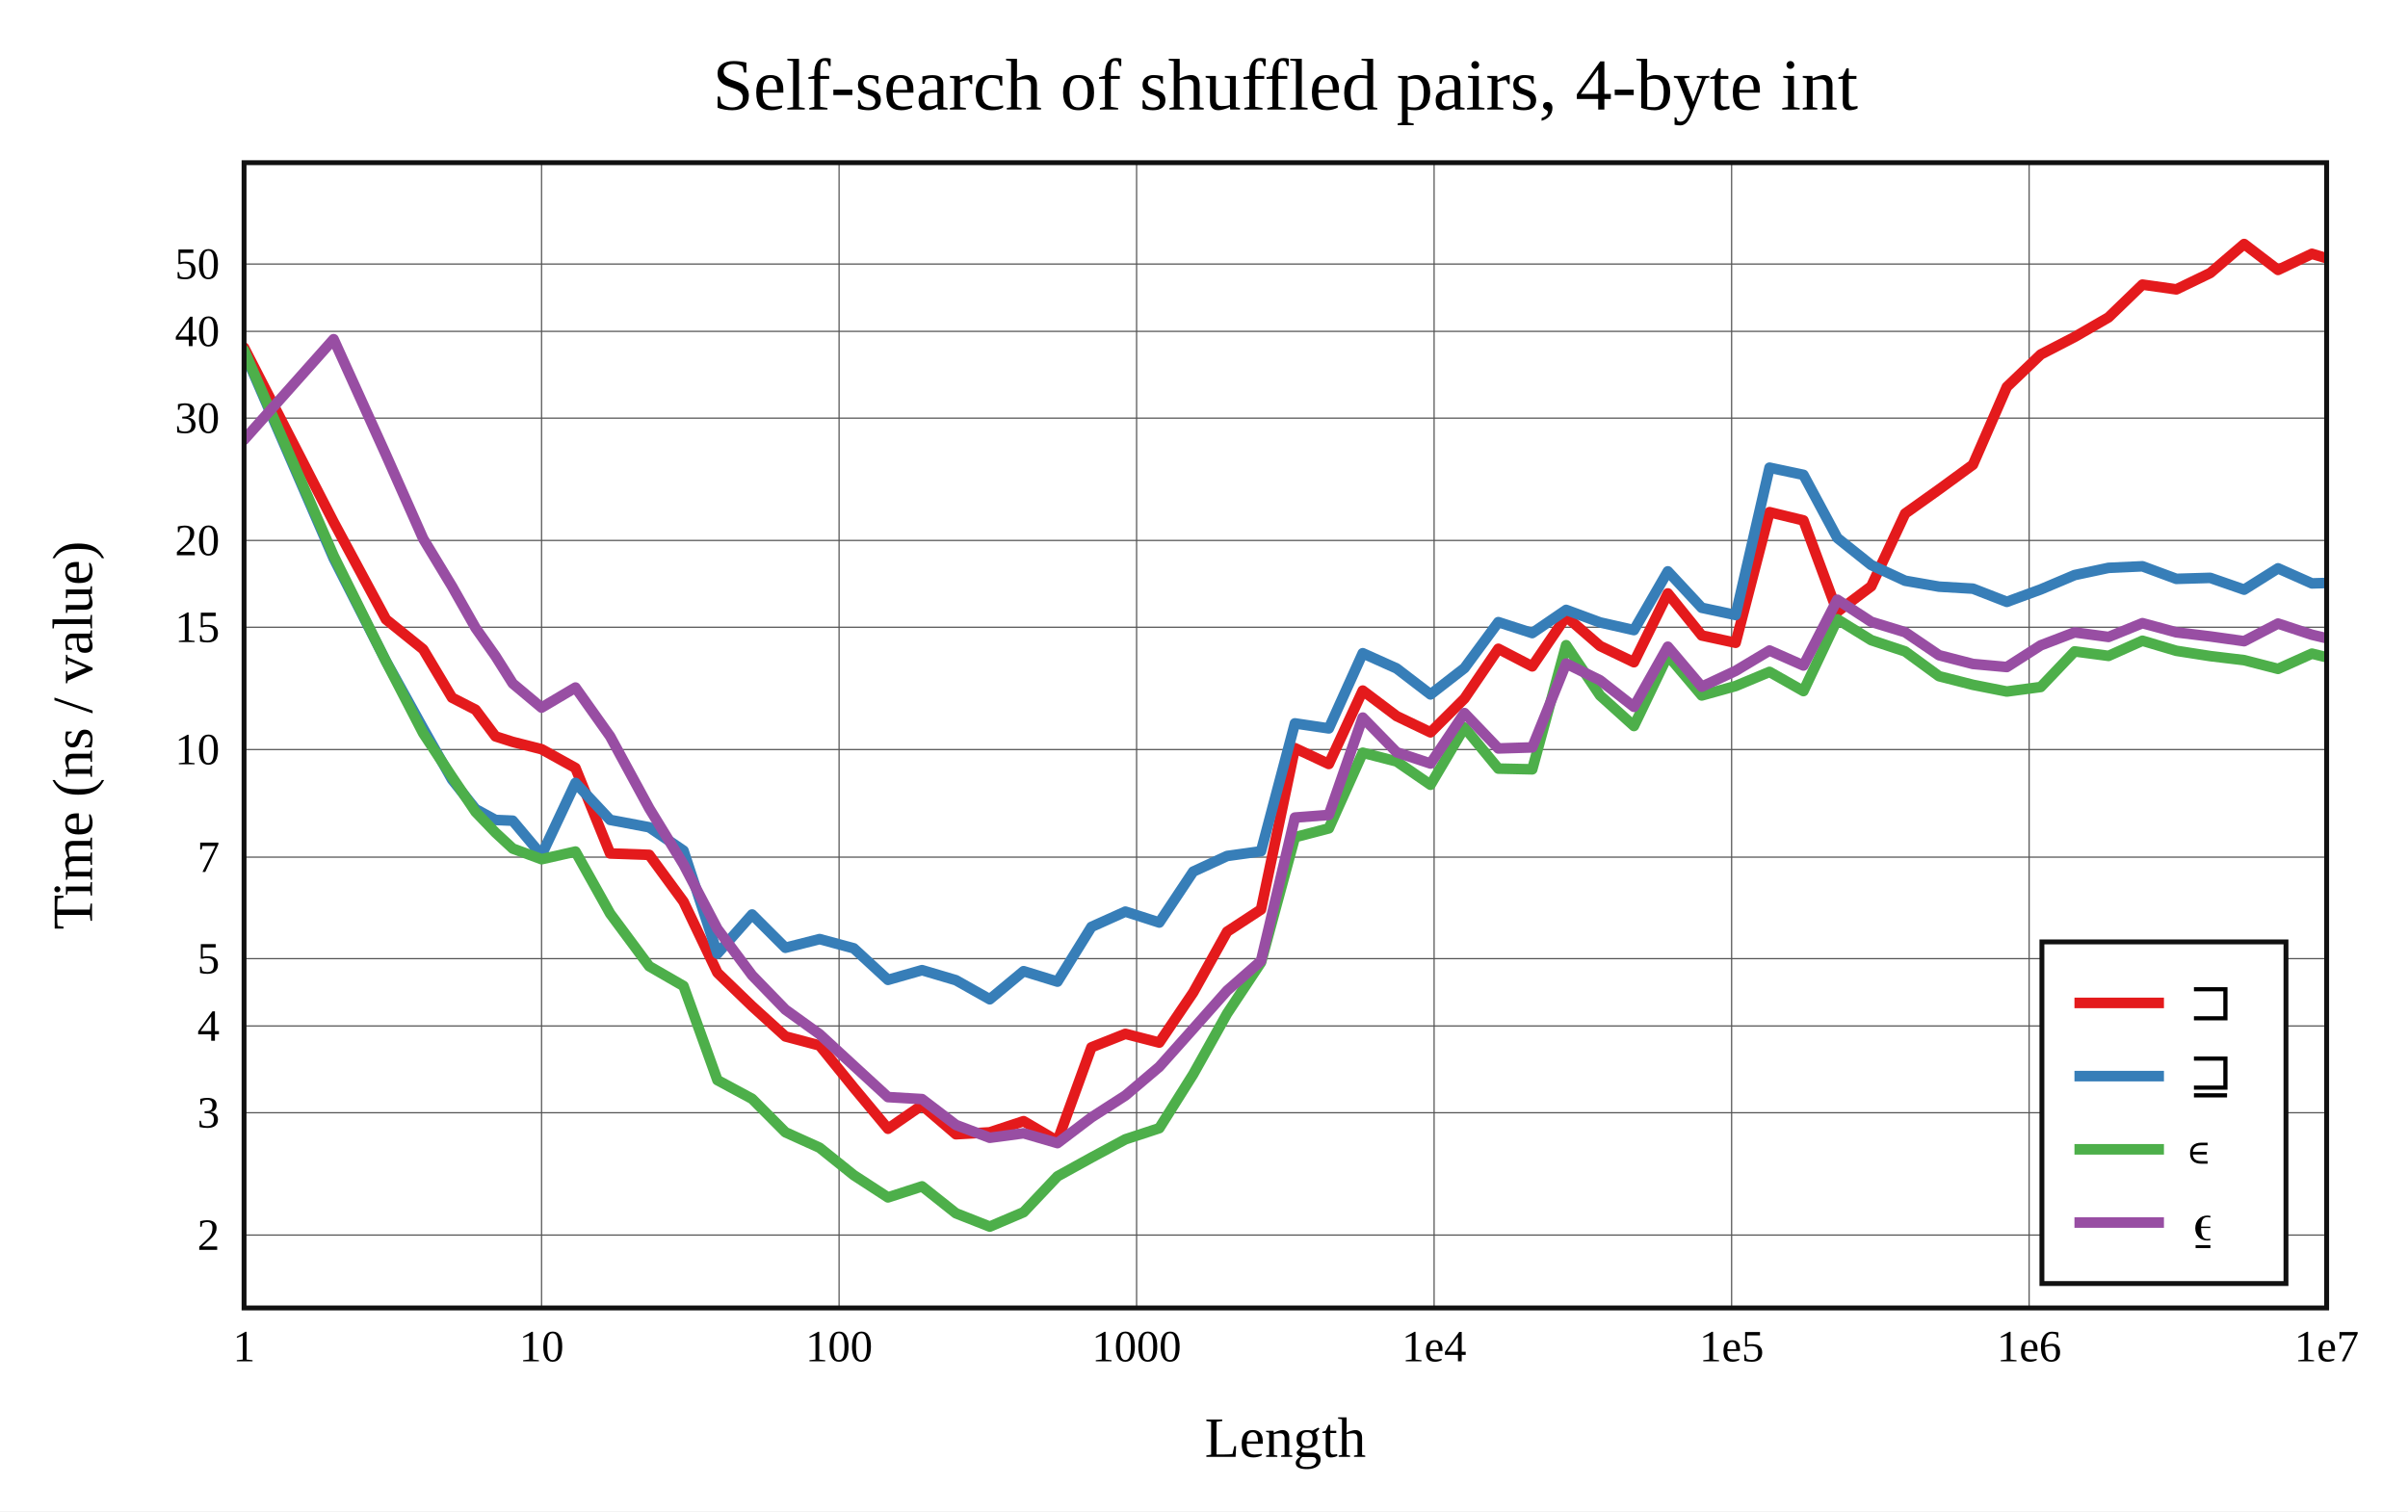
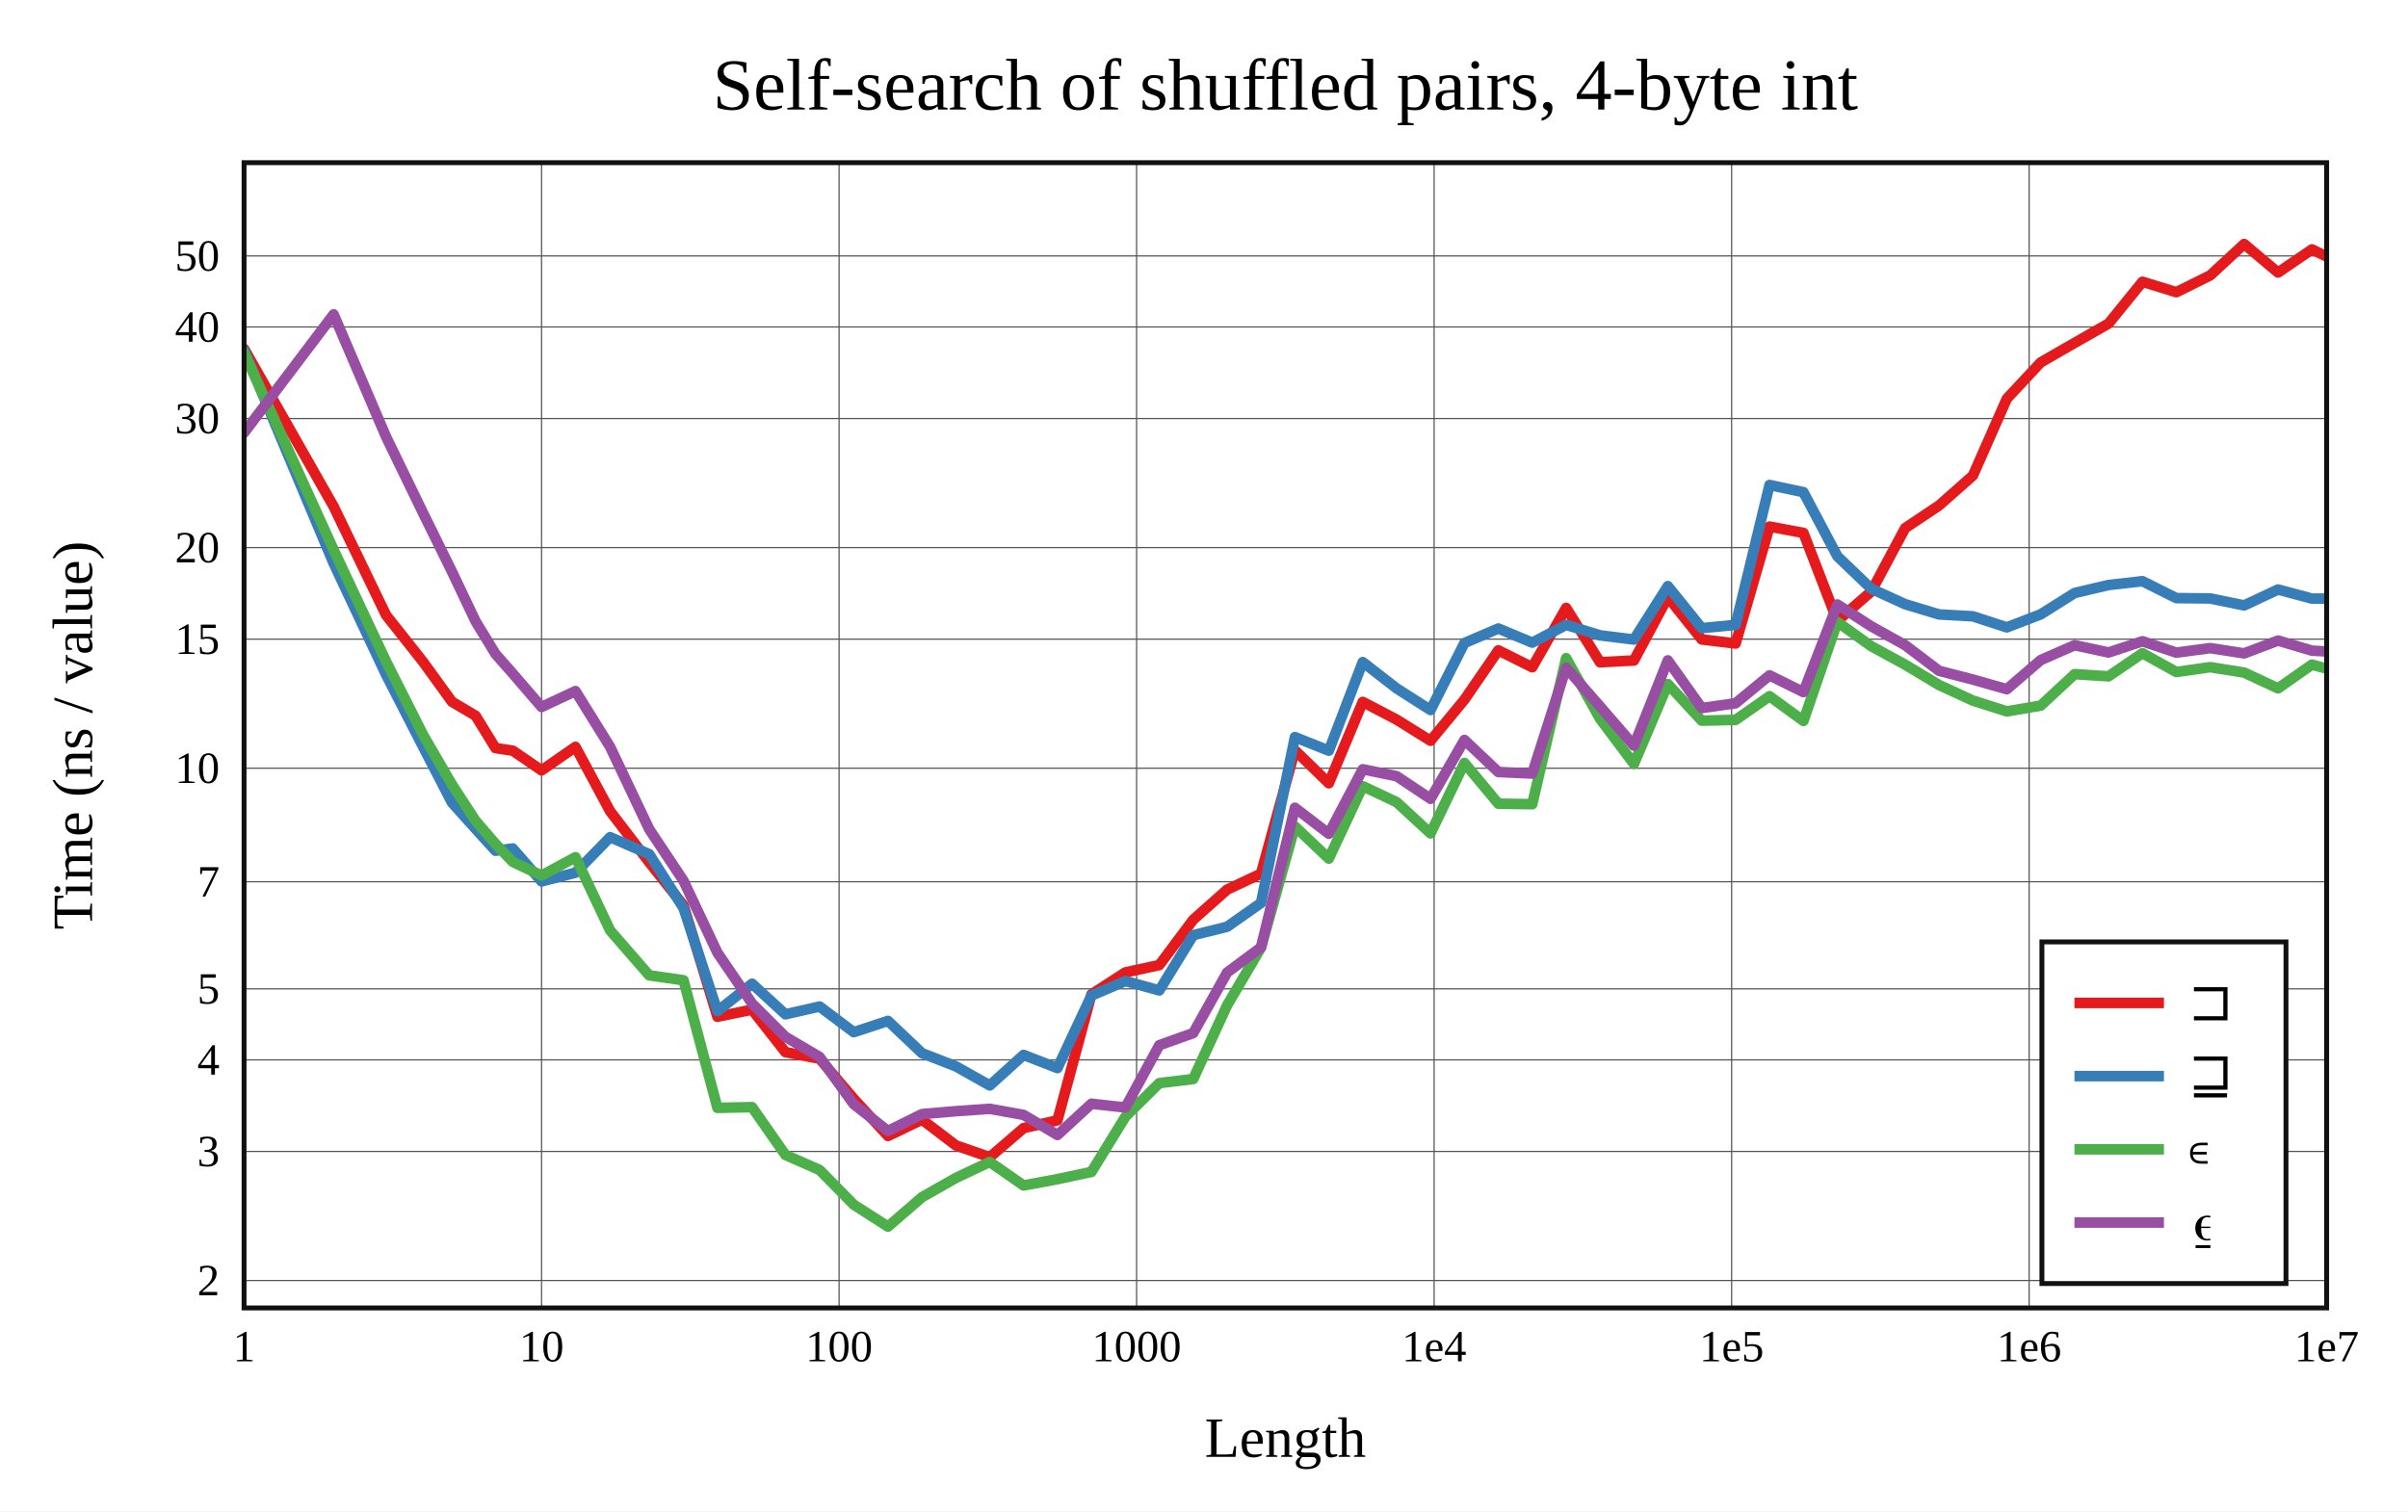
<svg xmlns="http://www.w3.org/2000/svg" viewBox="-60 -40 592 371.6" height="557.4" width="888">
  <g stroke-width="2.6" font-size="14px" text-anchor="middle">
    <defs>
      <clipPath id="clip">
        <rect x="0" y="0" width="512" height="281.6" />
      </clipPath>
    </defs>
    <rect fill="white" x="-60" y="-40" width="592" height="371.6" />
    <text dy="0.33em" font-size="18px" x="256" y="-19">Self-search of shuffled pairs, 4-byte int</text>
    <text dy="0.33em" x="256" y="313.6">Length</text>
    <text dy="0.33em" transform="rotate(-90)" x="-140.8" y="-42">Time (ns / value)</text>
    <g stroke-width="0.3" stroke="#555">
      <path d="M73.143 0v281.6" />
      <path d="M146.286 0v281.6" />
      <path d="M219.429 0v281.6" />
      <path d="M292.571 0v281.6" />
      <path d="M365.714 0v281.6" />
      <path d="M438.857 0v281.6" />
-       <path d="M0 263.679h512" />
-       <path d="M0 233.604h512" />
-       <path d="M0 212.266h512" />
-       <path d="M0 195.715h512" />
-       <path d="M0 170.757h512" />
-       <path d="M0 144.302h512" />
-       <path d="M0 114.227h512" />
-       <path d="M0 92.889h512" />
-       <path d="M0 62.814h512" />
-       <path d="M0 41.476h512" />
-       <path d="M0 24.924h512" />
+       <path d="M0 274.855h512" />
+       <path d="M0 243.121h512" />
+       <path d="M0 220.605h512" />
+       <path d="M0 203.141h512" />
+       <path d="M0 176.807h512" />
+       <path d="M0 148.892h512" />
+       <path d="M0 117.158h512" />
+       <path d="M0 94.643h512" />
+       <path d="M0 62.909h512" />
+       <path d="M0 40.394h512" />
+       <path d="M0 22.93h512" />
    </g>
    <g font-size="11px">
      <text dy="0.33em" x="0" y="291.1">1</text>
      <text dy="0.33em" x="73.143" y="291.1">10</text>
      <text dy="0.33em" x="146.286" y="291.1">100</text>
      <text dy="0.33em" x="219.429" y="291.1">1000</text>
      <text dy="0.33em" x="292.571" y="291.1">1e4</text>
      <text dy="0.33em" x="365.714" y="291.1">1e5</text>
      <text dy="0.33em" x="438.857" y="291.1">1e6</text>
      <text dy="0.33em" x="512" y="291.1">1e7</text>
      <g text-anchor="end">
-         <text dy="0.33em" x="-6" y="263.679">2</text>
-         <text dy="0.33em" x="-6" y="233.604">3</text>
-         <text dy="0.33em" x="-6" y="212.266">4</text>
-         <text dy="0.33em" x="-6" y="195.715">5</text>
-         <text dy="0.33em" x="-6" y="170.757">7</text>
-         <text dy="0.33em" x="-6" y="144.302">10</text>
-         <text dy="0.33em" x="-6" y="114.227">15</text>
-         <text dy="0.33em" x="-6" y="92.889">20</text>
-         <text dy="0.33em" x="-6" y="62.814">30</text>
-         <text dy="0.33em" x="-6" y="41.476">40</text>
-         <text dy="0.33em" x="-6" y="24.924">50</text>
+         <text dy="0.33em" x="-6" y="274.855">2</text>
+         <text dy="0.33em" x="-6" y="243.121">3</text>
+         <text dy="0.33em" x="-6" y="220.605">4</text>
+         <text dy="0.33em" x="-6" y="203.141">5</text>
+         <text dy="0.33em" x="-6" y="176.807">7</text>
+         <text dy="0.33em" x="-6" y="148.892">10</text>
+         <text dy="0.33em" x="-6" y="117.158">15</text>
+         <text dy="0.33em" x="-6" y="94.643">20</text>
+         <text dy="0.33em" x="-6" y="62.909">30</text>
+         <text dy="0.33em" x="-6" y="40.394">40</text>
+         <text dy="0.33em" x="-6" y="22.93">50</text>
      </g>
    </g>
    <g clip-path="url(#clip)" fill="none" stroke-linecap="round" stroke-linejoin="round">
-       <path stroke="#e41a1c" d="M0 45.476L22.018 88.36L34.898 112.303L44.036 119.659L51.125 131.54L56.916 134.519L61.813 141.06L66.055 142.419L73.143 144.214L81.477 148.833L89.999 169.852L99.601 170.196L108.041 181.698L116.375 199.17L124.897 207.412L133.087 214.841L141.495 217.069L149.886 227.431L158.307 237.539L166.675 231.761L175.009 238.892L183.333 238.423L191.644 235.679L199.973 240.559L208.325 217.525L216.676 214.207L225.008 216.356L233.35 204.03L241.684 189.081L250.012 183.628L258.349 143.952L266.687 147.852L275.026 129.806L283.357 136.077L291.692 140.074L300.029 131.769L308.363 119.525L316.697 123.85L325.031 111.597L333.365 118.831L341.699 122.831L350.034 105.909L358.368 116.25L366.702 118.052L375.036 85.931L383.37 87.96L391.705 110.424L400.039 104.157L408.373 86.277L416.707 80.342L425.041 74.255L433.375 55.145L441.71 47.161L450.044 42.852L458.378 38.036L466.712 29.982L475.046 31.155L483.38 27.133L491.714 20L500.049 26.369L508.383 22.404L516.717 24.942" />
-       <path stroke="#377eb8" d="M0 46.496L22.018 97.265L34.898 122.598L44.036 139.103L51.125 151.661L56.916 158.949L61.813 161.614L66.055 161.796L73.143 170.236L81.477 152.505L89.999 161.6L99.601 163.413L108.041 169.164L116.375 194.483L124.897 184.862L133.087 193.039L141.495 190.908L149.886 193.172L158.307 200.929L166.675 198.545L175.009 201.016L183.333 205.708L191.644 198.799L199.973 201.368L208.325 187.906L216.676 184.151L225.008 186.834L233.35 174.307L241.684 170.472L250.012 169.314L258.349 137.867L266.687 139.104L275.026 120.619L283.357 124.361L291.692 130.746L300.029 124.279L308.363 112.971L316.697 115.666L325.031 109.964L333.365 113.043L341.699 114.931L350.034 100.488L358.368 109.442L366.702 111.22L375.036 74.993L383.37 76.755L391.705 92.282L400.039 98.938L408.373 102.796L416.707 104.25L425.041 104.741L433.375 107.986L441.71 104.926L450.044 101.401L458.378 99.628L466.712 99.243L475.046 102.332L483.38 102.087L491.714 104.983L500.049 99.744L508.383 103.447L516.717 103.212" />
-       <path stroke="#4daf4a" d="M0 46.135L22.018 96.654L34.898 122.642L44.036 140.283L51.125 151.016L56.916 159.626L61.813 164.717L66.055 168.647L73.143 171.265L81.477 169.384L89.999 184.626L99.601 197.574L108.041 202.443L116.375 225.585L124.897 230.18L133.087 238.405L141.495 242.206L149.886 248.942L158.307 254.419L166.675 251.711L175.009 258.326L183.333 261.6L191.644 258.059L199.973 249.242L208.325 244.631L216.676 240.137L225.008 237.399L233.35 224.139L241.684 209.215L250.012 196.644L258.349 165.858L266.687 163.684L275.026 145.086L283.357 147.229L291.692 152.963L300.029 138.874L308.363 148.984L316.697 149.164L325.031 118.647L333.365 130.996L341.699 138.512L350.034 121.155L358.368 131.002L366.702 128.688L375.036 125.205L383.37 129.927L391.705 112.279L400.039 117.406L408.373 120.174L416.707 126.266L425.041 128.387L433.375 130.035L441.71 128.922L450.044 120.168L458.378 121.273L466.712 117.547L475.046 120.024L483.38 121.326L491.714 122.322L500.049 124.464L508.383 120.72L516.717 122.785" />
-       <path stroke="#984ea3" d="M0 68.144L22.018 43.406L34.898 71.846L44.036 92.457L51.125 104.167L56.916 114.393L61.813 121.327L66.055 128.058L73.143 133.988L81.477 129.057L89.999 141.056L99.601 158.732L108.041 172.542L116.375 188.405L124.897 199.805L133.087 208.25L141.495 214.296L149.886 222.031L158.307 229.758L166.675 230.25L175.009 236.605L183.333 239.763L191.644 238.647L199.973 241.074L208.325 234.747L216.676 229.374L225.008 222.311L233.35 212.966L241.684 203.571L250.012 196.27L258.349 161.022L266.687 160.383L275.026 136.44L283.357 144.971L291.692 147.733L300.029 135.335L308.363 144.03L316.697 143.774L325.031 123.153L333.365 127.27L341.699 133.797L350.034 119.012L358.368 128.851L366.702 124.95L375.036 119.954L383.37 123.633L391.705 107.462L400.039 112.895L408.373 115.447L416.707 121.108L425.041 123.256L433.375 124.013L441.71 118.678L450.044 115.492L458.378 116.617L466.712 113.229L475.046 115.482L483.38 116.488L491.714 117.654L500.049 113.326L508.383 116.076L516.717 118.053" />
+       <path stroke="#e41a1c" d="M0 45.763L22.018 84.533L34.898 111.22L44.036 122.772L51.125 132.559L56.916 135.985L61.813 143.946L66.055 144.567L73.143 149.421L81.477 143.641L89.999 159.478L99.601 172.008L108.041 182.638L116.375 209.994L124.897 208.254L133.087 218.699L141.495 220.315L149.886 230.181L158.307 239.319L166.675 235.297L175.009 241.642L183.333 244.53L191.644 237.383L199.973 235.462L208.325 204.497L216.676 199.095L225.008 197.294L233.35 186.14L241.684 178.746L250.012 174.816L258.349 144.483L266.687 152.584L275.026 132.587L283.357 136.946L291.692 142.137L300.029 132.027L308.363 119.907L316.697 124.067L325.031 109.485L333.365 122.837L341.699 122.402L350.034 106.814L358.368 117.228L366.702 118.231L375.036 89.482L383.37 91.039L391.705 112.685L400.039 105.454L408.373 89.858L416.707 84.293L425.041 76.922L433.375 58.034L441.71 49.104L450.044 44.314L458.378 39.558L466.712 29.283L475.046 31.845L483.38 27.711L491.714 20L500.049 27.013L508.383 21.325L516.717 25.383" />
+       <path stroke="#377eb8" d="M0 46.09L22.018 98.515L34.898 125.873L44.036 143.671L51.125 157.369L56.916 163.796L61.813 169.184L66.055 168.626L73.143 176.725L81.477 174.582L89.999 165.846L99.601 170.018L108.041 183.286L116.375 208.631L124.897 201.884L133.087 209.399L141.495 207.486L149.886 213.793L158.307 211.026L166.675 218.96L175.009 222.206L183.333 226.894L191.644 219.388L199.973 222.623L208.325 204.789L216.676 201.22L225.008 203.528L233.35 189.94L241.684 187.876L250.012 182.017L258.349 141.242L266.687 144.578L275.026 122.805L283.357 129.27L291.692 134.584L300.029 118.108L308.363 114.542L316.697 118.015L325.031 113.644L333.365 116.221L341.699 117.255L350.034 104.119L358.368 114.453L366.702 113.643L375.036 79.25L383.37 81.016L391.705 96.767L400.039 104.755L408.373 108.565L416.707 111.078L425.041 111.547L433.375 114.257L441.71 111.057L450.044 105.808L458.378 103.849L466.712 102.91L475.046 107.067L483.38 107.149L491.714 108.86L500.049 104.954L508.383 107.185L516.717 107.166" />
+       <path stroke="#4daf4a" d="M0 46.716L22.018 95.197L34.898 122.602L44.036 140.716L51.125 152.914L56.916 161.806L61.813 167.492L66.055 171.922L73.143 175.277L81.477 170.777L89.999 188.782L99.601 199.818L108.041 201.034L116.375 232.402L124.897 232.23L133.087 243.978L141.495 247.67L149.886 256.211L158.307 261.6L166.675 254.366L175.009 249.631L183.333 245.699L191.644 251.487L199.973 249.934L208.325 248.158L216.676 234.582L225.008 226.324L233.35 225.314L241.684 207.188L250.012 193.006L258.349 163.212L266.687 171.114L275.026 153.311L283.357 157.23L291.692 164.915L300.029 147.595L308.363 157.614L316.697 157.737L325.031 121.84L333.365 136.745L341.699 147.826L350.034 128.201L358.368 137.204L366.702 137.006L375.036 131.192L383.37 137.261L391.705 112.937L400.039 118.893L408.373 123.426L416.707 128.431L425.041 132.267L433.375 134.919L441.71 133.502L450.044 125.757L458.378 126.301L466.712 120.612L475.046 125.233L483.38 124.047L491.714 125.374L500.049 129.256L508.383 123.417L516.717 125.72" />
+       <path stroke="#984ea3" d="M0 66.419L22.018 37.303L34.898 67.365L44.036 86.193L51.125 100.577L56.916 112.76L61.813 120.79L66.055 125.604L73.143 133.833L81.477 129.927L89.999 143.65L99.601 163.877L108.041 176.569L116.375 194.252L124.897 206.759L133.087 214.926L141.495 219.89L149.886 231.492L158.307 238.086L166.675 233.935L175.009 233.221L183.333 232.642L191.644 234.135L199.973 239.075L208.325 231.387L216.676 232.318L225.008 216.998L233.35 214.021L241.684 199.12L250.012 192.949L258.349 158.621L266.687 165.003L275.026 149.149L283.357 150.86L291.692 156.411L300.029 141.945L308.363 149.825L316.697 150.205L325.031 124.16L333.365 133.699L341.699 143.34L350.034 122.381L358.368 134.098L366.702 132.911L375.036 126.056L383.37 130.177L391.705 108.633L400.039 114.006L408.373 118.636L416.707 124.939L425.041 127.094L433.375 129.466L441.71 122.299L450.044 118.643L458.378 120.436L466.712 117.679L475.046 120.47L483.38 119.362L491.714 120.654L500.049 117.504L508.383 119.987L516.717 120.437" />
    </g>
    <rect stroke-width="1.2" stroke="#111" fill="none" x="0" y="0" width="512" height="281.6" />
    <g transform="translate(442,191.6)" text-anchor="start" font-size="13px">
      <rect stroke-width="1.2" stroke="#111" fill="white" x="0" y="0" width="60" height="84" />
      <path stroke="#e41a1c" d="M8 15h22" />
      <path stroke="#377eb8" d="M8 33h22" />
      <path stroke="#4daf4a" d="M8 51h22" />
      <path stroke="#984ea3" d="M8 69h22" />
      <text dy="0.33em" x="36" y="15">⊐</text>
      <text dy="0.33em" x="36" y="33">⊒</text>
      <text dy="0.33em" x="36" y="51">∊</text>
      <text dy="0.33em" x="36" y="69">⍷</text>
    </g>
  </g>
</svg>
